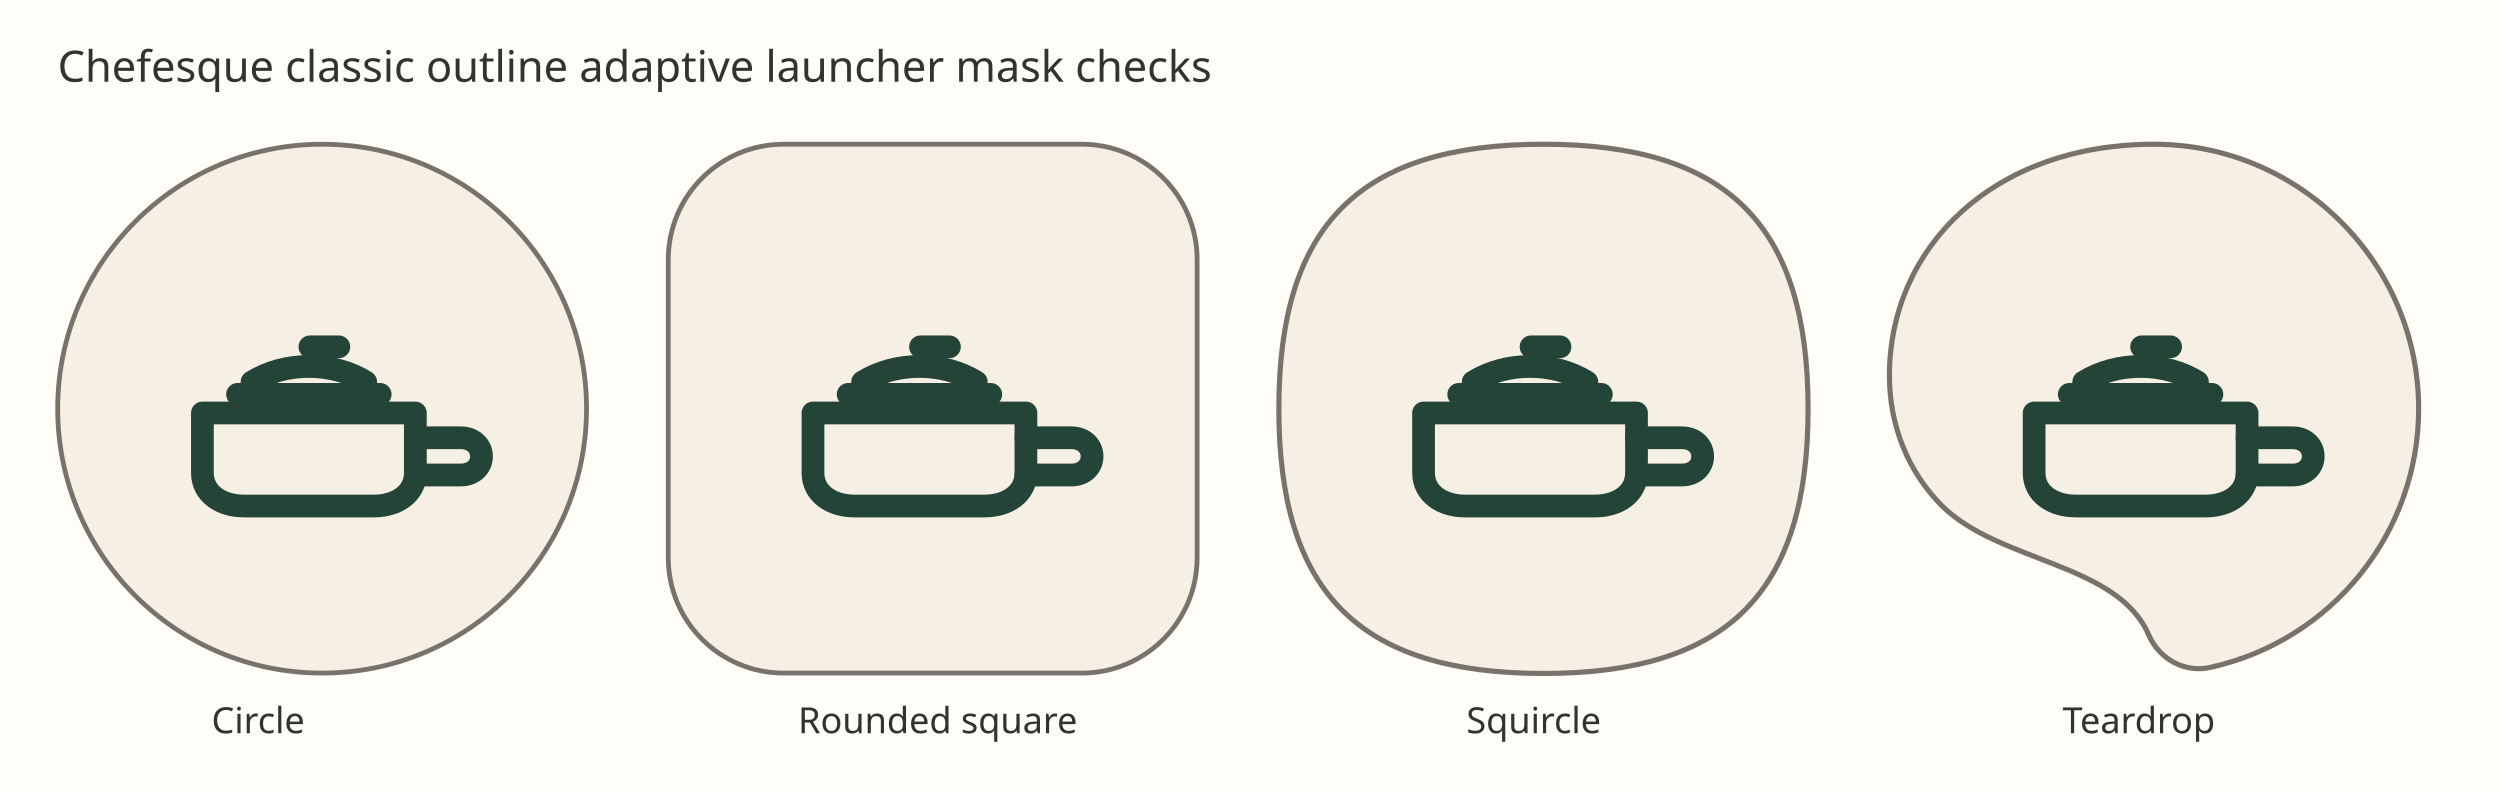
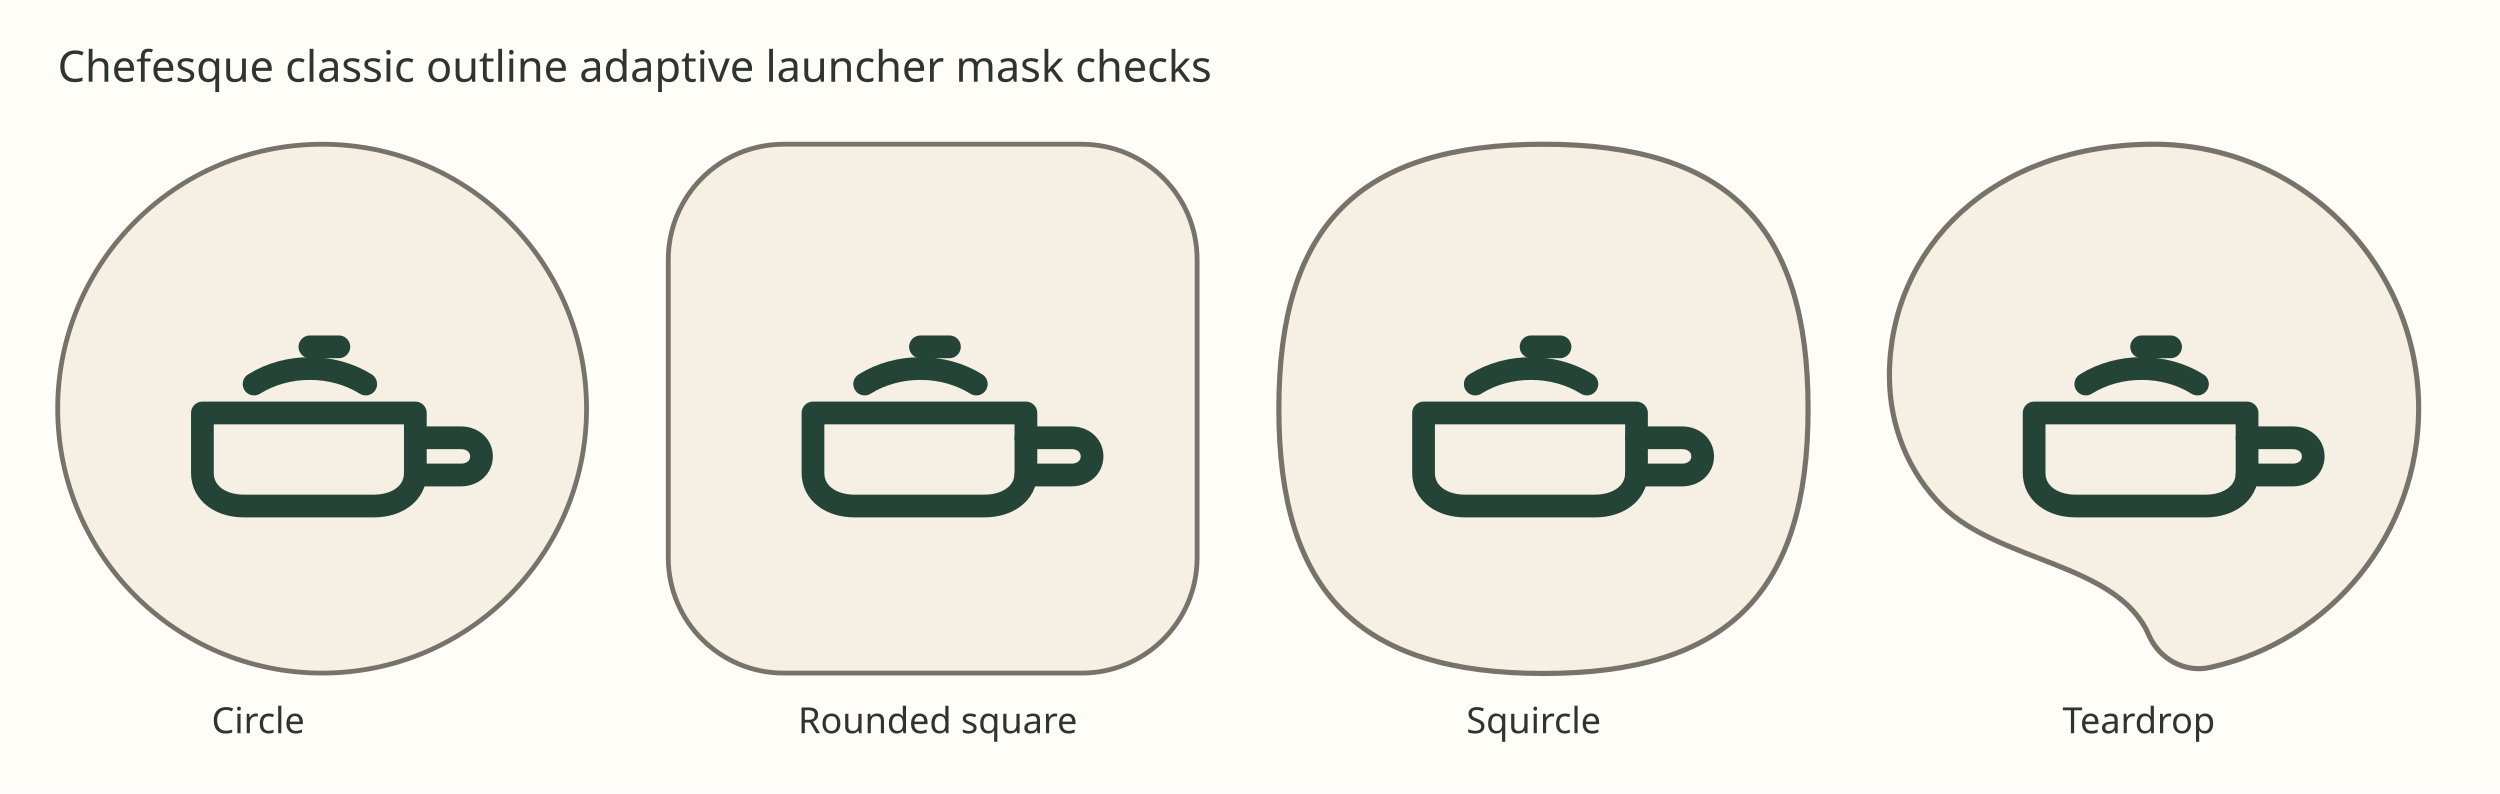
<svg xmlns="http://www.w3.org/2000/svg" width="1040" height="330" viewBox="0 0 1040 330" role="img" aria-labelledby="title desc">
  <defs>
    <g id="saucepan" fill="none" stroke="#244437" stroke-width="22" stroke-linecap="round" stroke-linejoin="round">
      <path d="M140 260H346V318C346 338 328 350 306 350H180C158 350 140 338 140 318V260" />
-       <path d="M188 230C220 210 266 210 298 230M174 242H312" />
+       <path d="M190 232C222 212 266 212 298 232" />
      <path d="M244 196H272" />
      <path d="M346 284H390C402 284 410 292 410 302C410 312 402 320 390 320H346" />
    </g>
    <g id="logo">
      <rect width="512" height="512" fill="#F6F0E4" />
      <use href="#saucepan" />
    </g>
    <clipPath id="circle">
      <circle cx="256" cy="256" r="256" />
    </clipPath>
    <clipPath id="round">
      <rect width="512" height="512" rx="112" />
    </clipPath>
    <clipPath id="squircle">
      <path d="M256 0C78 0 0 78 0 256s78 256 256 256 256-78 256-256S434 0 256 0z" />
    </clipPath>
    <clipPath id="teardrop">
      <path d="M256 0c141 0 256 115 256 256 0 120-84 224-201 250-25 6-50-8-60-31C221 405 107 405 51 350 18 317 0 272 0 224 0 100 100 0 256 0z" />
    </clipPath>
  </defs>
  <rect width="1040" height="330" fill="#FFFDF8" />
  <text x="24" y="34" font-family="sans-serif" font-size="18" fill="#2E342F">Chefesque classic outline adaptive launcher mask checks</text>
  <g transform="translate(24 60) scale(.43)" clip-path="url(#circle)">
    <use href="#logo" />
  </g>
  <circle cx="134" cy="170" r="110" fill="none" stroke="#77736B" stroke-width="2" />
  <text x="88" y="305" font-family="sans-serif" font-size="15" fill="#2E342F">Circle</text>
  <g transform="translate(278 60) scale(.43)" clip-path="url(#round)">
    <use href="#logo" />
  </g>
  <rect x="278" y="60" width="220" height="220" rx="48" fill="none" stroke="#77736B" stroke-width="2" />
  <text x="332" y="305" font-family="sans-serif" font-size="15" fill="#2E342F">Rounded square</text>
  <g transform="translate(532 60) scale(.43)" clip-path="url(#squircle)">
    <use href="#logo" />
  </g>
  <path transform="translate(532 60) scale(.43)" d="M256 0C78 0 0 78 0 256s78 256 256 256 256-78 256-256S434 0 256 0z" fill="none" stroke="#77736B" stroke-width="5" />
  <text x="610" y="305" font-family="sans-serif" font-size="15" fill="#2E342F">Squircle</text>
  <g transform="translate(786 60) scale(.43)" clip-path="url(#teardrop)">
    <use href="#logo" />
  </g>
  <path transform="translate(786 60) scale(.43)" d="M256 0c141 0 256 115 256 256 0 120-84 224-201 250-25 6-50-8-60-31C221 405 107 405 51 350 18 317 0 272 0 224 0 100 100 0 256 0z" fill="none" stroke="#77736B" stroke-width="5" />
  <text x="858" y="305" font-family="sans-serif" font-size="15" fill="#2E342F">Teardrop</text>
</svg>
